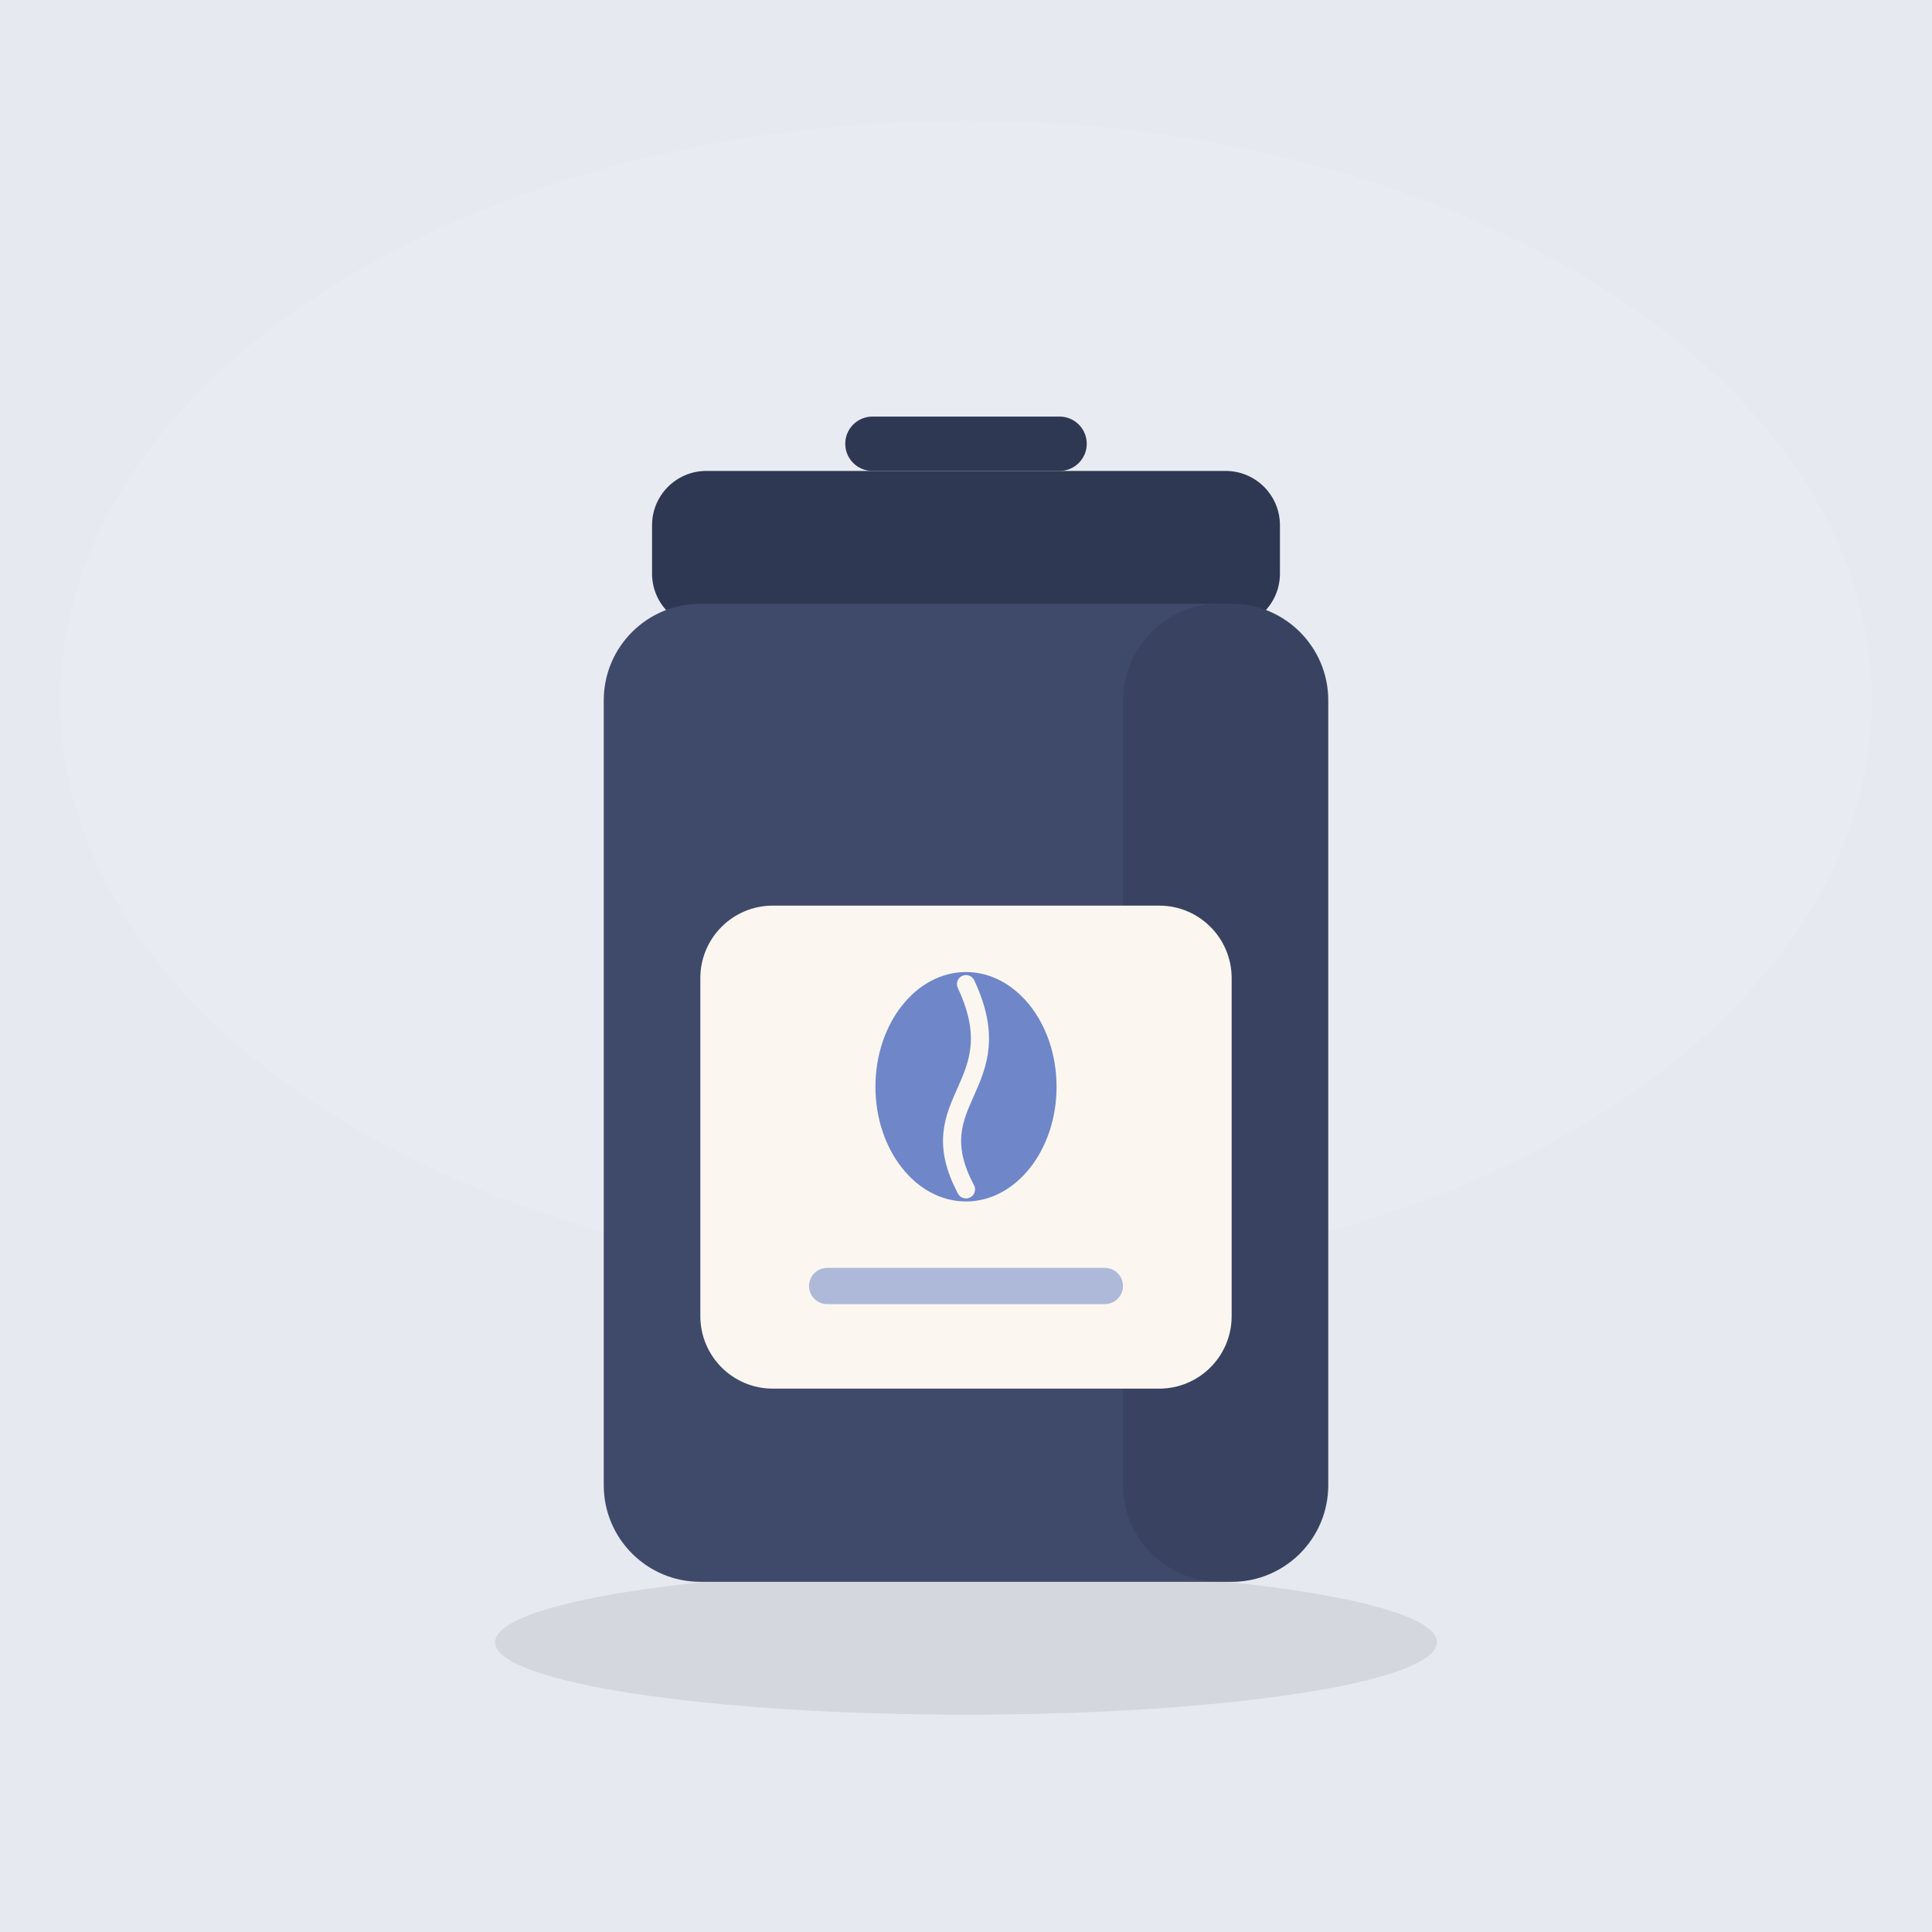
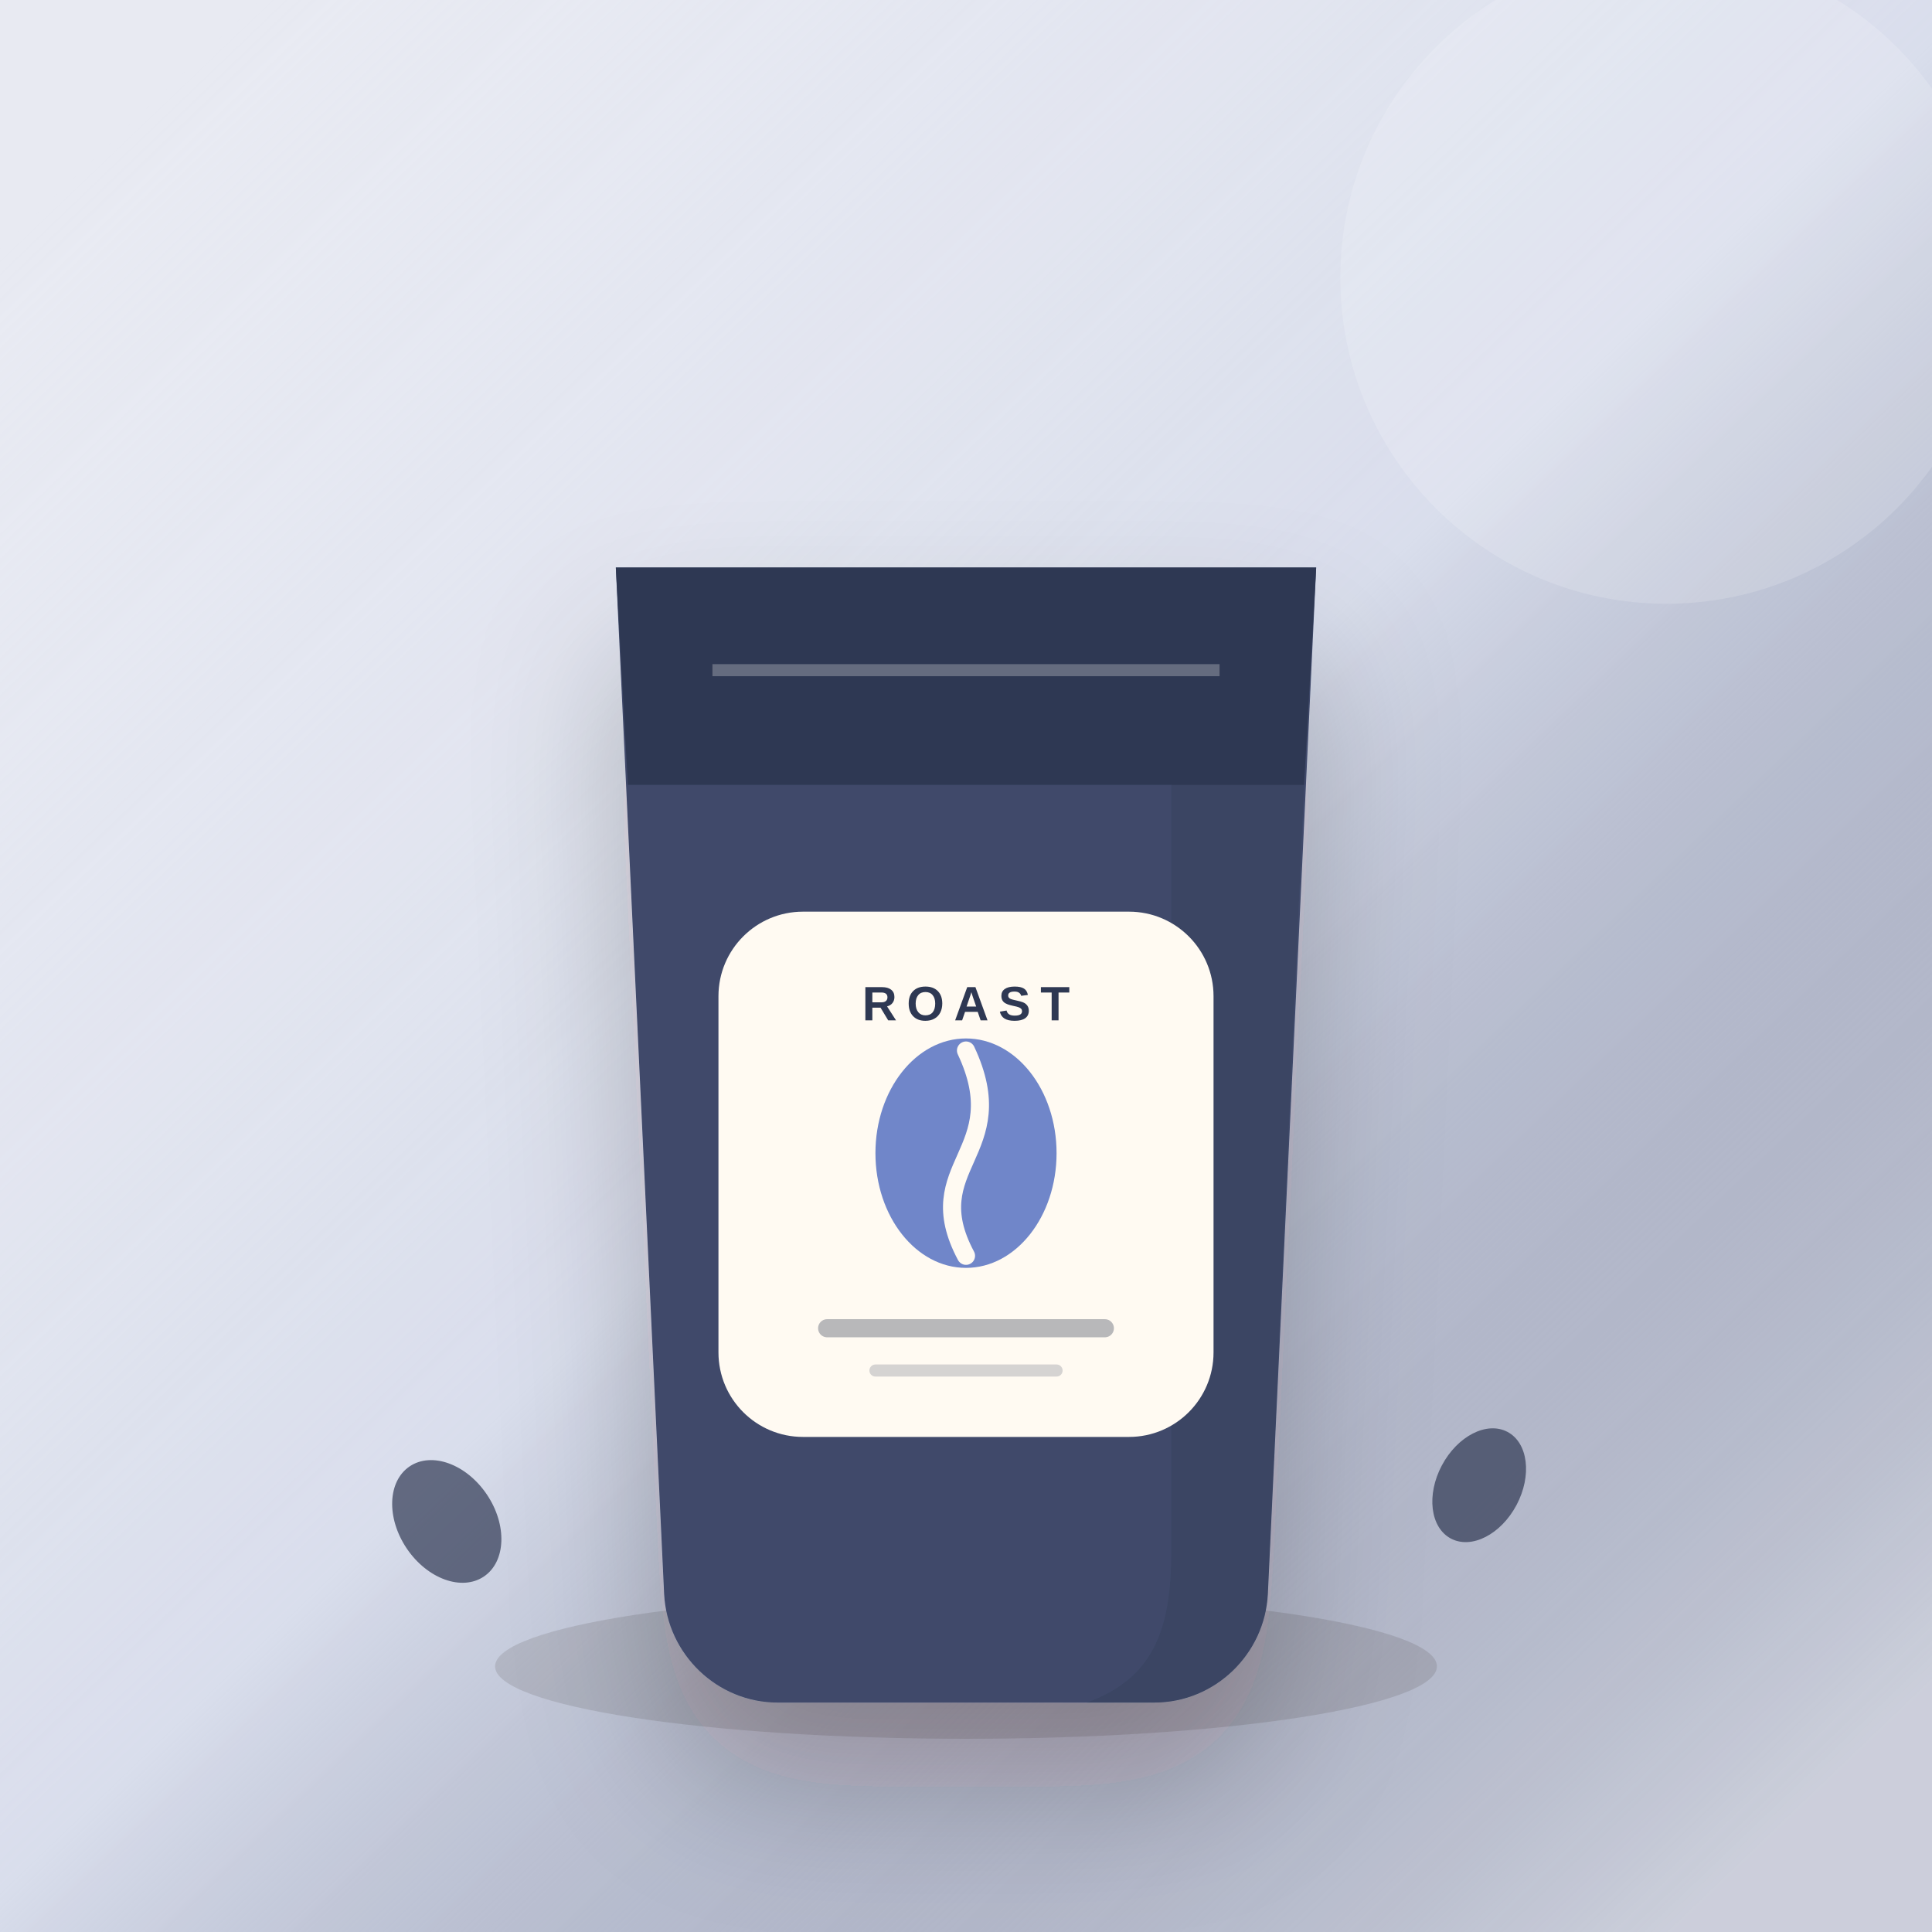
<svg xmlns="http://www.w3.org/2000/svg" viewBox="0 0 320 320" role="img" aria-label="Coffee">
-   <rect width="320" height="320" fill="#e6e9f0" />
-   <ellipse cx="160" cy="116" rx="150" ry="96" fill="#ffffff" opacity="0.10" />
-   <ellipse cx="160" cy="272" rx="78" ry="12" fill="#000000" opacity="0.08" />
-   <rect x="108" y="78" width="104" height="26" rx="9" fill="#2f3852" />
-   <rect x="140" y="69" width="40" height="9" rx="4.5" fill="#2f3852" />
-   <rect x="100" y="100" width="120" height="162" rx="16" fill="#3f4a6b" />
-   <rect x="186" y="100" width="34" height="162" rx="16" fill="#000000" opacity="0.10" />
-   <rect x="116" y="150" width="88" height="80" rx="12" fill="#fbf7f0" />
-   <ellipse cx="160" cy="180" rx="15" ry="19" fill="#6f86c9" />
-   <path d="M160 163 C168 180 152 182 160 197" stroke="#fbf7f0" stroke-width="3" fill="none" stroke-linecap="round" />
-   <rect x="134" y="210" width="52" height="6" rx="3" fill="#6f86c9" opacity="0.55" />
+   <defs>
+     <linearGradient id="stage" x1="24" y1="18" x2="296" y2="302" gradientUnits="userSpaceOnUse">
+       <stop stop-color="#ffffff" stop-opacity="0.48" />
+       <stop offset="0.5" stop-color="#e6e9f0" />
+       <stop offset="1" stop-color="#3f4a6b" stop-opacity="0.14" />
+     </linearGradient>
+     <radialGradient id="glow" cx="0" cy="0" r="1" gradientTransform="translate(86 58) rotate(48) scale(196)">
+       <stop stop-color="#6f86c9" stop-opacity="0.24" />
+       <stop offset="1" stop-color="#6f86c9" stop-opacity="0" />
+     </radialGradient>
+     <filter id="shadow" x="-30%" y="-30%" width="160%" height="180%">
+       <feDropShadow dx="0" dy="14" stdDeviation="12" flood-color="#1c120c" flood-opacity="0.22" />
+     </filter>
+   </defs>
+   <rect width="320" height="320" fill="url(#stage)" />
+   <rect width="320" height="320" fill="url(#glow)" />
+   <circle cx="276" cy="46" r="54" fill="#ffffff" opacity="0.16" />
+   <ellipse cx="160" cy="276" rx="78" ry="12" fill="#1c120c" opacity="0.12" />
+   <g filter="url(#shadow)">
+     <path d="M102 94h116l-8 170c-.5 10-8.8 18-18.8 18h-62.4c-10 0-18.3-8-18.8-18L102 94Z" fill="#3f4a6b" />
+     <path d="M102 94h116l-2 36H104l-2-36Z" fill="#2f3852" />
+     <path d="M118 111h84" stroke="#ffffff" stroke-opacity="0.26" stroke-width="2" />
+     <path d="M194 130h22l-6 134c-.5 10-8.8 18-18.8 18H180c11-4 14-12 14-25V130Z" fill="#000000" opacity="0.08" />
+     <rect x="119" y="151" width="82" height="87" rx="14" fill="#fffaf2" />
+     <text x="160" y="169" text-anchor="middle" fill="#2f3852" font-size="8" font-family="Arial, sans-serif" font-weight="700" letter-spacing="1.6">ROAST</text>
+     <ellipse cx="160" cy="191" rx="15" ry="19" fill="#6f86c9" />
+     <path d="M160 174c8 17-8 19 0 34" stroke="#fffaf2" stroke-width="3" fill="none" stroke-linecap="round" />
+     <path d="M137 220h46" stroke="#2f3852" stroke-opacity="0.34" stroke-width="3" stroke-linecap="round" />
+     <path d="M145 227h30" stroke="#2f3852" stroke-opacity="0.2" stroke-width="2" stroke-linecap="round" />
+   </g>
+   <g fill="#2f3852" opacity="0.7">
+     <ellipse cx="74" cy="252" rx="8" ry="11" transform="rotate(-34 74 252)" />
+     <ellipse cx="245" cy="246" rx="7" ry="10" transform="rotate(28 245 246)" />
+   </g>
</svg>
